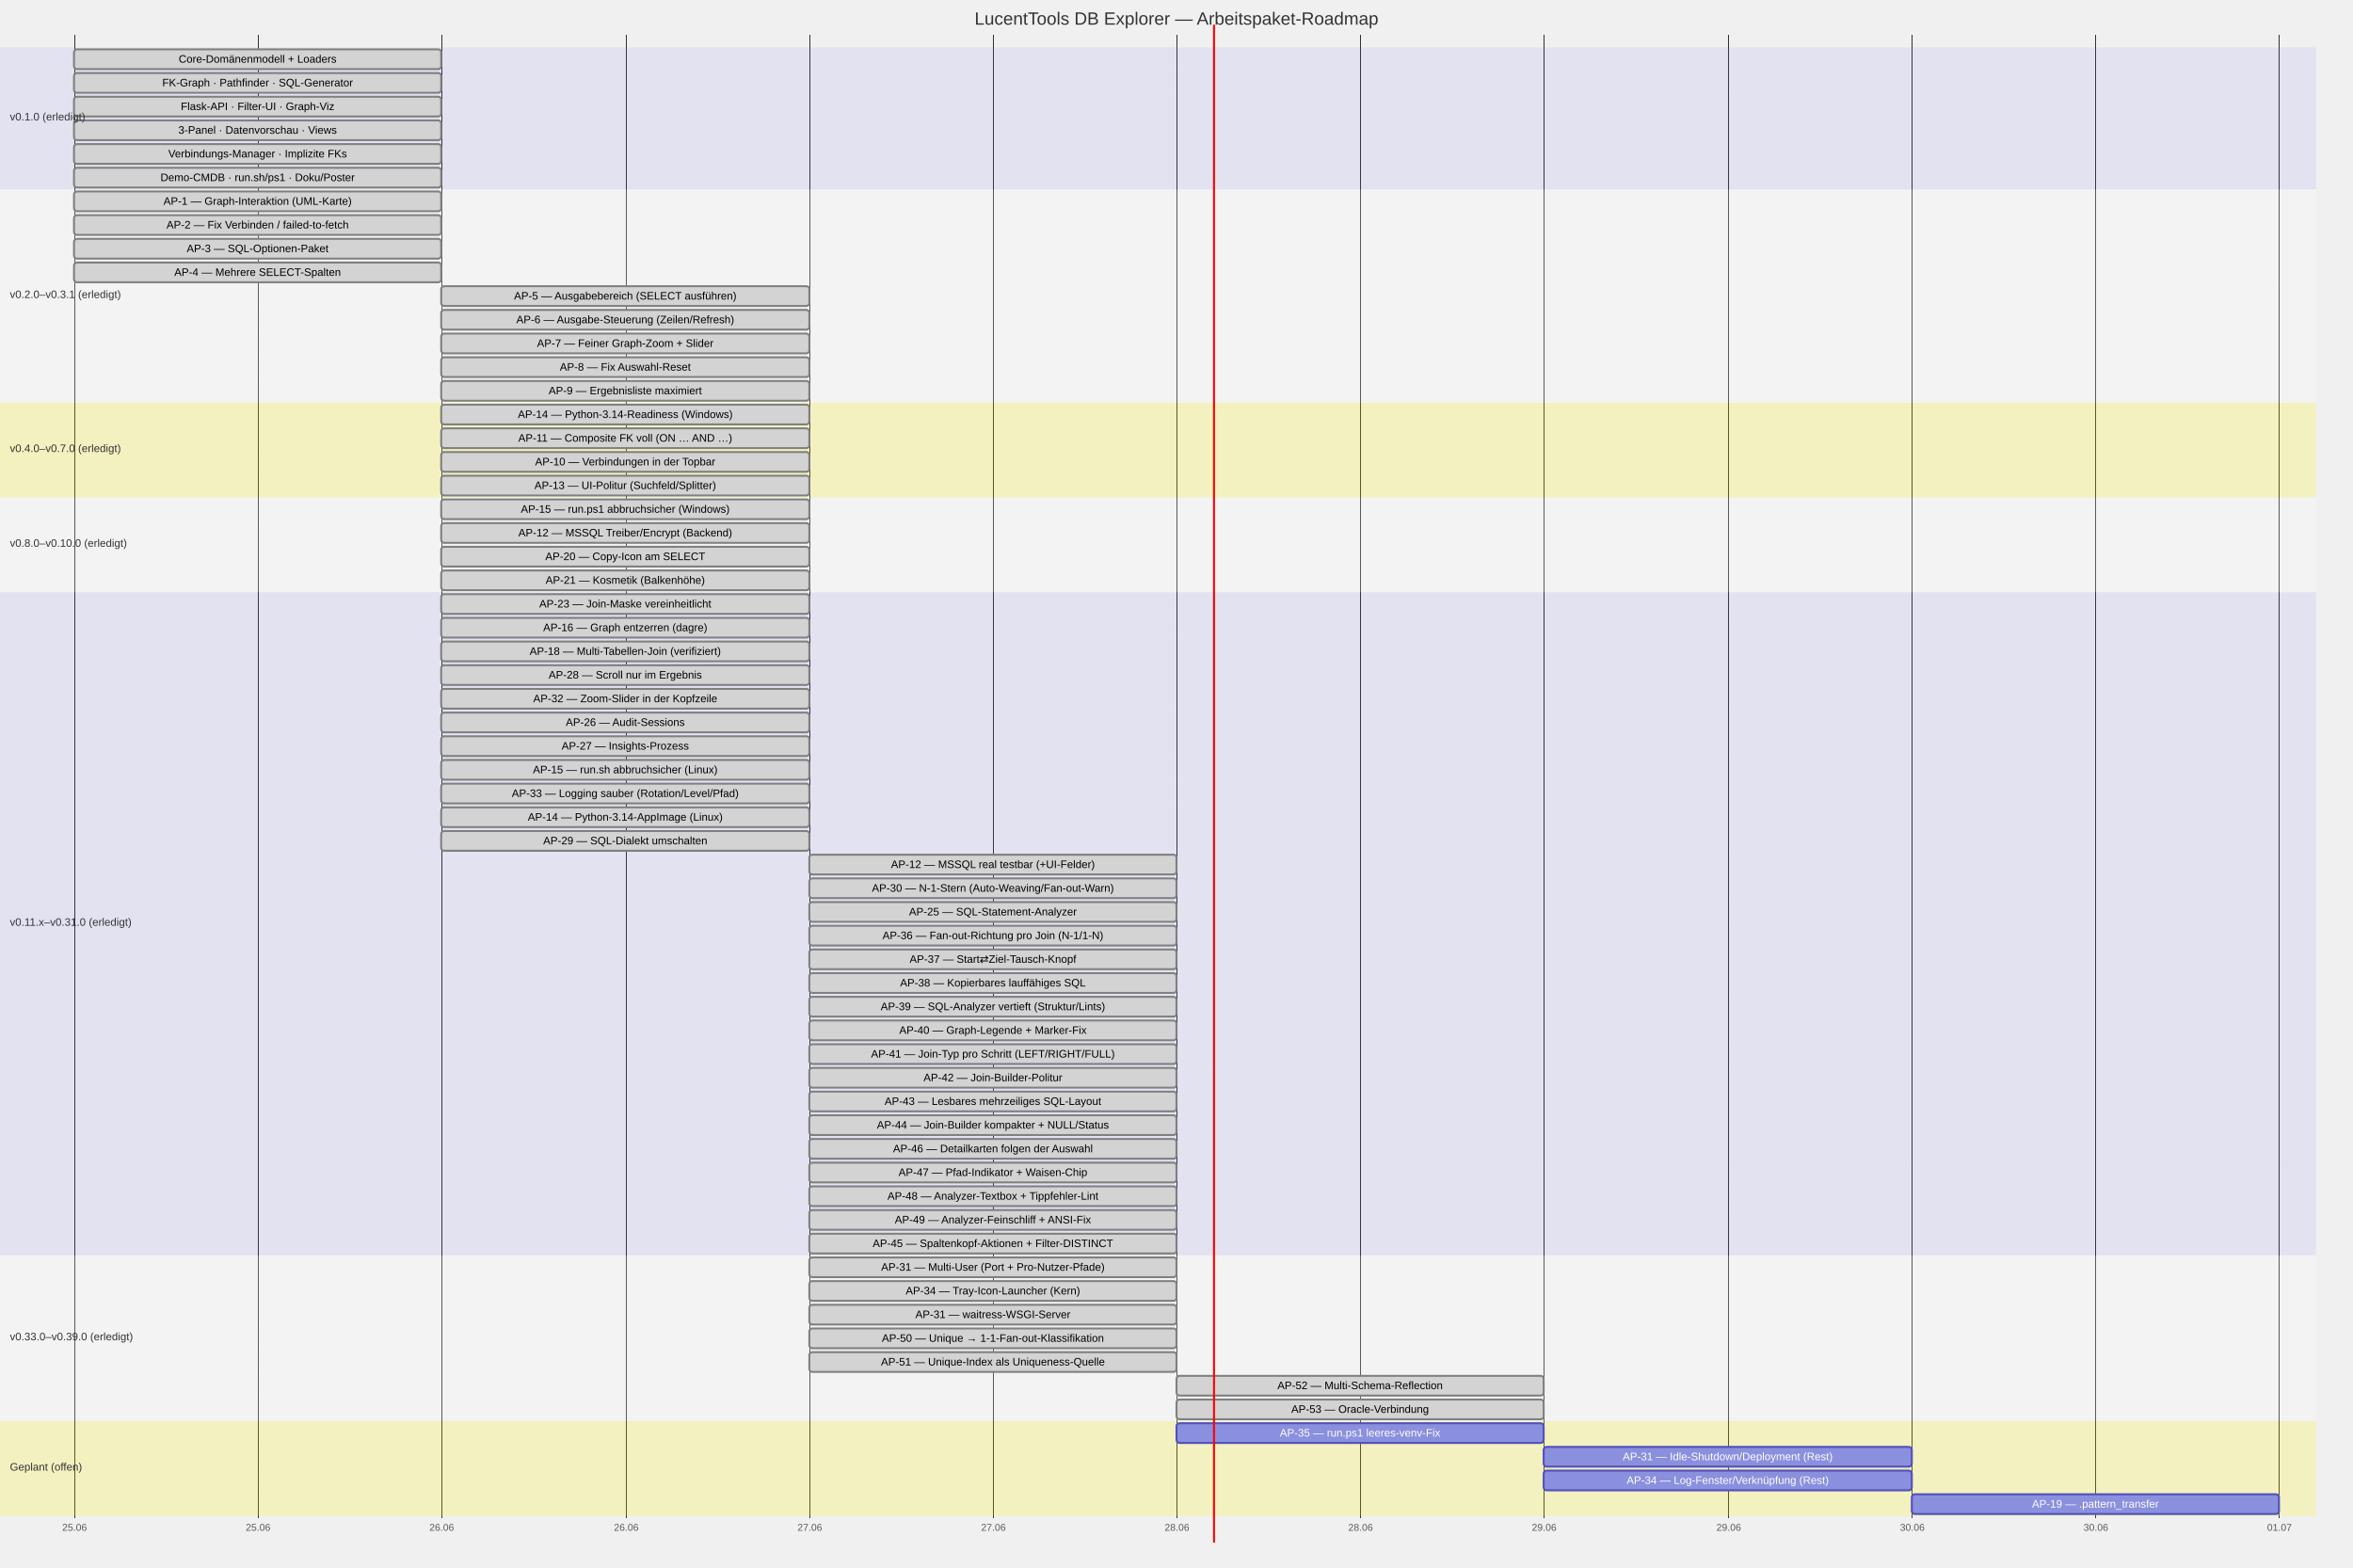
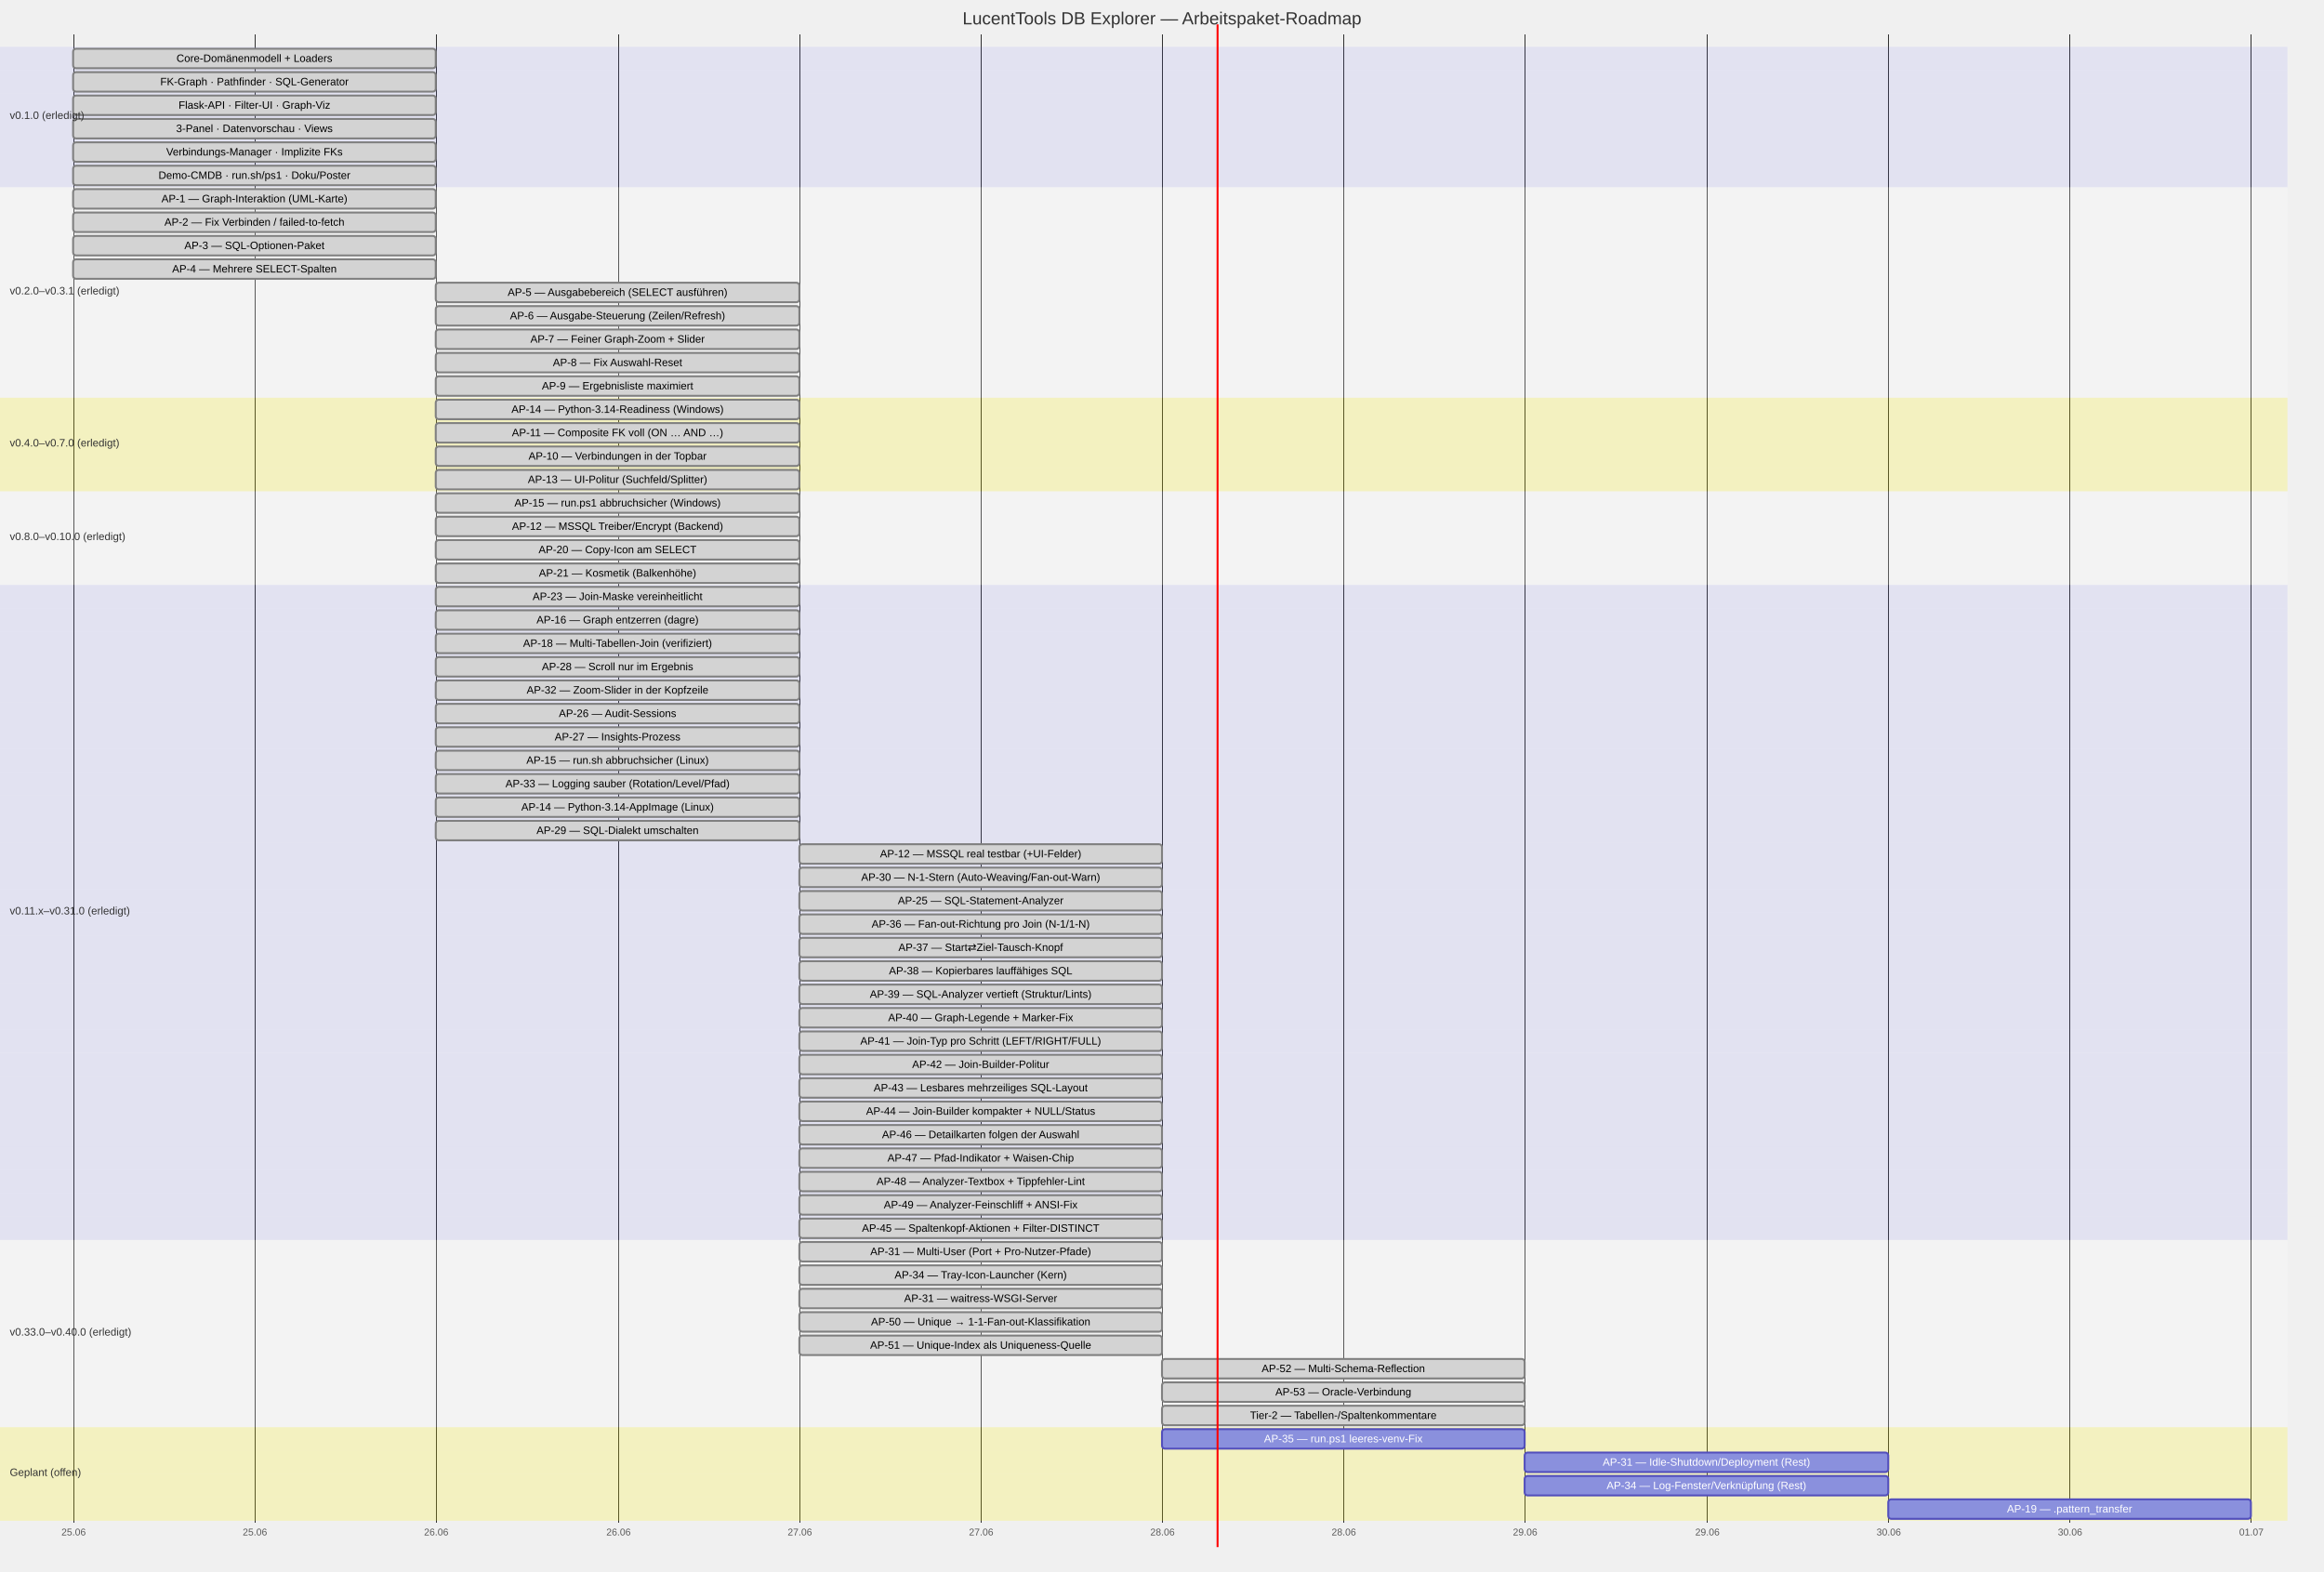
- <svg xmlns="http://www.w3.org/2000/svg" id="my-svg" width="2384" viewBox="0 0 2384 1588" style="max-width: 2384px; background-color: transparent;" role="graphics-document document" aria-roledescription="gantt">
+ <svg xmlns="http://www.w3.org/2000/svg" id="my-svg" width="2384" viewBox="0 0 2384 1612" style="max-width: 2384px; background-color: transparent;" role="graphics-document document" aria-roledescription="gantt">
  <style>#my-svg{font-family:"trebuchet ms",verdana,arial,sans-serif;font-size:16px;fill:#333;}@keyframes edge-animation-frame{from{stroke-dashoffset:0;}}@keyframes dash{to{stroke-dashoffset:0;}}#my-svg .edge-animation-slow{stroke-dasharray:9,5!important;stroke-dashoffset:900;animation:dash 50s linear infinite;stroke-linecap:round;}#my-svg .edge-animation-fast{stroke-dasharray:9,5!important;stroke-dashoffset:900;animation:dash 20s linear infinite;stroke-linecap:round;}#my-svg .error-icon{fill:#552222;}#my-svg .error-text{fill:#552222;stroke:#552222;}#my-svg .edge-thickness-normal{stroke-width:1px;}#my-svg .edge-thickness-thick{stroke-width:3.5px;}#my-svg .edge-pattern-solid{stroke-dasharray:0;}#my-svg .edge-thickness-invisible{stroke-width:0;fill:none;}#my-svg .edge-pattern-dashed{stroke-dasharray:3;}#my-svg .edge-pattern-dotted{stroke-dasharray:2;}#my-svg .marker{fill:#333333;stroke:#333333;}#my-svg .marker.cross{stroke:#333333;}#my-svg svg{font-family:"trebuchet ms",verdana,arial,sans-serif;font-size:16px;}#my-svg p{margin:0;}#my-svg .mermaid-main-font{font-family:"trebuchet ms",verdana,arial,sans-serif;}#my-svg .exclude-range{fill:#eeeeee;}#my-svg .section{stroke:none;opacity:0.2;}#my-svg .section0{fill:rgba(102, 102, 255, 0.49);}#my-svg .section2{fill:#fff400;}#my-svg .section1,#my-svg .section3{fill:white;opacity:0.2;}#my-svg .sectionTitle0{fill:#333;}#my-svg .sectionTitle1{fill:#333;}#my-svg .sectionTitle2{fill:#333;}#my-svg .sectionTitle3{fill:#333;}#my-svg .sectionTitle{text-anchor:start;font-family:"trebuchet ms",verdana,arial,sans-serif;}#my-svg .grid .tick{stroke:lightgrey;opacity:0.8;shape-rendering:crispEdges;}#my-svg .grid .tick text{font-family:"trebuchet ms",verdana,arial,sans-serif;fill:#333;}#my-svg .grid path{stroke-width:0;}#my-svg .today{fill:none;stroke:red;stroke-width:2px;}#my-svg .task{stroke-width:2;}#my-svg .taskText{text-anchor:middle;font-family:"trebuchet ms",verdana,arial,sans-serif;}#my-svg .taskTextOutsideRight{fill:black;text-anchor:start;font-family:"trebuchet ms",verdana,arial,sans-serif;}#my-svg .taskTextOutsideLeft{fill:black;text-anchor:end;}#my-svg .task.clickable{cursor:pointer;}#my-svg .taskText.clickable{cursor:pointer;fill:#003163!important;font-weight:bold;}#my-svg .taskTextOutsideLeft.clickable{cursor:pointer;fill:#003163!important;font-weight:bold;}#my-svg .taskTextOutsideRight.clickable{cursor:pointer;fill:#003163!important;font-weight:bold;}#my-svg .taskText0,#my-svg .taskText1,#my-svg .taskText2,#my-svg .taskText3{fill:white;}#my-svg .task0,#my-svg .task1,#my-svg .task2,#my-svg .task3{fill:#8a90dd;stroke:#534fbc;}#my-svg .taskTextOutside0,#my-svg .taskTextOutside2{fill:black;}#my-svg .taskTextOutside1,#my-svg .taskTextOutside3{fill:black;}#my-svg .active0,#my-svg .active1,#my-svg .active2,#my-svg .active3{fill:#bfc7ff;stroke:#534fbc;}#my-svg .activeText0,#my-svg .activeText1,#my-svg .activeText2,#my-svg .activeText3{fill:black!important;}#my-svg .done0,#my-svg .done1,#my-svg .done2,#my-svg .done3{stroke:grey;fill:lightgrey;stroke-width:2;}#my-svg .doneText0,#my-svg .doneText1,#my-svg .doneText2,#my-svg .doneText3{fill:black!important;}#my-svg .doneText0.taskTextOutsideLeft,#my-svg .doneText0.taskTextOutsideRight,#my-svg .doneText1.taskTextOutsideLeft,#my-svg .doneText1.taskTextOutsideRight,#my-svg .doneText2.taskTextOutsideLeft,#my-svg .doneText2.taskTextOutsideRight,#my-svg .doneText3.taskTextOutsideLeft,#my-svg .doneText3.taskTextOutsideRight{fill:black!important;}#my-svg .crit0,#my-svg .crit1,#my-svg .crit2,#my-svg .crit3{stroke:#ff8888;fill:red;stroke-width:2;}#my-svg .activeCrit0,#my-svg .activeCrit1,#my-svg .activeCrit2,#my-svg .activeCrit3{stroke:#ff8888;fill:#bfc7ff;stroke-width:2;}#my-svg .doneCrit0,#my-svg .doneCrit1,#my-svg .doneCrit2,#my-svg .doneCrit3{stroke:#ff8888;fill:lightgrey;stroke-width:2;cursor:pointer;shape-rendering:crispEdges;}#my-svg .milestone{transform:rotate(45deg) scale(0.8,0.8);}#my-svg .milestoneText{font-style:italic;}#my-svg .doneCritText0,#my-svg .doneCritText1,#my-svg .doneCritText2,#my-svg .doneCritText3{fill:black!important;}#my-svg .doneCritText0.taskTextOutsideLeft,#my-svg .doneCritText0.taskTextOutsideRight,#my-svg .doneCritText1.taskTextOutsideLeft,#my-svg .doneCritText1.taskTextOutsideRight,#my-svg .doneCritText2.taskTextOutsideLeft,#my-svg .doneCritText2.taskTextOutsideRight,#my-svg .doneCritText3.taskTextOutsideLeft,#my-svg .doneCritText3.taskTextOutsideRight{fill:black!important;}#my-svg .vert{stroke:navy;}#my-svg .vertText{font-size:15px;text-anchor:middle;fill:navy!important;}#my-svg .activeCritText0,#my-svg .activeCritText1,#my-svg .activeCritText2,#my-svg .activeCritText3{fill:black!important;}#my-svg .titleText{text-anchor:middle;font-size:18px;fill:#333;font-family:"trebuchet ms",verdana,arial,sans-serif;}#my-svg .node .neo-node{stroke:#9370DB;}#my-svg [data-look="neo"].node rect,#my-svg [data-look="neo"].cluster rect,#my-svg [data-look="neo"].node polygon{stroke:#9370DB;filter:drop-shadow(1px 2px 2px rgba(185, 185, 185, 1));}#my-svg [data-look="neo"].node path{stroke:#9370DB;stroke-width:1px;}#my-svg [data-look="neo"].node .outer-path{filter:drop-shadow(1px 2px 2px rgba(185, 185, 185, 1));}#my-svg [data-look="neo"].node .neo-line path{stroke:#9370DB;filter:none;}#my-svg [data-look="neo"].node circle{stroke:#9370DB;filter:drop-shadow(1px 2px 2px rgba(185, 185, 185, 1));}#my-svg [data-look="neo"].node circle .state-start{fill:#000000;}#my-svg [data-look="neo"].icon-shape .icon{fill:#9370DB;filter:drop-shadow(1px 2px 2px rgba(185, 185, 185, 1));}#my-svg [data-look="neo"].icon-shape .icon-neo path{stroke:#9370DB;filter:drop-shadow(1px 2px 2px rgba(185, 185, 185, 1));}#my-svg :root{--mermaid-font-family:"trebuchet ms",verdana,arial,sans-serif;}</style>
  <g />
-   <g class="grid" transform="translate(75, 1538)" fill="none" font-size="10" font-family="sans-serif" text-anchor="middle">
-     <path class="domain" stroke="currentColor" d="M0.5,-1503V0.5H2234.5V-1503" />
+   <g class="grid" transform="translate(75, 1562)" fill="none" font-size="10" font-family="sans-serif" text-anchor="middle">
+     <path class="domain" stroke="currentColor" d="M0.5,-1527V0.5H2234.5V-1527" />
    <g class="tick" opacity="1" transform="translate(0.5,0)">
-       <line stroke="currentColor" y2="-1503" />
+       <line stroke="currentColor" y2="-1527" />
      <text fill="#000" y="3" dy="1em" stroke="none" font-size="10" style="text-anchor: middle;"> 25.06</text>
    </g>
    <g class="tick" opacity="1" transform="translate(186.5,0)">
-       <line stroke="currentColor" y2="-1503" />
+       <line stroke="currentColor" y2="-1527" />
      <text fill="#000" y="3" dy="1em" stroke="none" font-size="10" style="text-anchor: middle;"> 25.06</text>
    </g>
    <g class="tick" opacity="1" transform="translate(372.5,0)">
-       <line stroke="currentColor" y2="-1503" />
+       <line stroke="currentColor" y2="-1527" />
      <text fill="#000" y="3" dy="1em" stroke="none" font-size="10" style="text-anchor: middle;"> 26.06</text>
    </g>
    <g class="tick" opacity="1" transform="translate(559.5,0)">
-       <line stroke="currentColor" y2="-1503" />
+       <line stroke="currentColor" y2="-1527" />
      <text fill="#000" y="3" dy="1em" stroke="none" font-size="10" style="text-anchor: middle;"> 26.06</text>
    </g>
    <g class="tick" opacity="1" transform="translate(745.5,0)">
-       <line stroke="currentColor" y2="-1503" />
+       <line stroke="currentColor" y2="-1527" />
      <text fill="#000" y="3" dy="1em" stroke="none" font-size="10" style="text-anchor: middle;"> 27.06</text>
    </g>
    <g class="tick" opacity="1" transform="translate(931.5,0)">
-       <line stroke="currentColor" y2="-1503" />
+       <line stroke="currentColor" y2="-1527" />
      <text fill="#000" y="3" dy="1em" stroke="none" font-size="10" style="text-anchor: middle;"> 27.06</text>
    </g>
    <g class="tick" opacity="1" transform="translate(1117.5,0)">
-       <line stroke="currentColor" y2="-1503" />
+       <line stroke="currentColor" y2="-1527" />
      <text fill="#000" y="3" dy="1em" stroke="none" font-size="10" style="text-anchor: middle;"> 28.06</text>
    </g>
    <g class="tick" opacity="1" transform="translate(1303.5,0)">
-       <line stroke="currentColor" y2="-1503" />
+       <line stroke="currentColor" y2="-1527" />
      <text fill="#000" y="3" dy="1em" stroke="none" font-size="10" style="text-anchor: middle;"> 28.06</text>
    </g>
    <g class="tick" opacity="1" transform="translate(1489.5,0)">
-       <line stroke="currentColor" y2="-1503" />
+       <line stroke="currentColor" y2="-1527" />
      <text fill="#000" y="3" dy="1em" stroke="none" font-size="10" style="text-anchor: middle;"> 29.06</text>
    </g>
    <g class="tick" opacity="1" transform="translate(1676.5,0)">
-       <line stroke="currentColor" y2="-1503" />
+       <line stroke="currentColor" y2="-1527" />
      <text fill="#000" y="3" dy="1em" stroke="none" font-size="10" style="text-anchor: middle;"> 29.06</text>
    </g>
    <g class="tick" opacity="1" transform="translate(1862.5,0)">
-       <line stroke="currentColor" y2="-1503" />
+       <line stroke="currentColor" y2="-1527" />
      <text fill="#000" y="3" dy="1em" stroke="none" font-size="10" style="text-anchor: middle;"> 30.06</text>
    </g>
    <g class="tick" opacity="1" transform="translate(2048.5,0)">
-       <line stroke="currentColor" y2="-1503" />
+       <line stroke="currentColor" y2="-1527" />
      <text fill="#000" y="3" dy="1em" stroke="none" font-size="10" style="text-anchor: middle;"> 30.06</text>
    </g>
    <g class="tick" opacity="1" transform="translate(2234.5,0)">
-       <line stroke="currentColor" y2="-1503" />
+       <line stroke="currentColor" y2="-1527" />
      <text fill="#000" y="3" dy="1em" stroke="none" font-size="10" style="text-anchor: middle;"> 01.07</text>
    </g>
  </g>
  <g>
    <rect x="0" y="48" width="2346.5" height="24" class="section section0" />
    <rect x="0" y="72" width="2346.5" height="24" class="section section0" />
    <rect x="0" y="96" width="2346.5" height="24" class="section section0" />
    <rect x="0" y="120" width="2346.5" height="24" class="section section0" />
    <rect x="0" y="144" width="2346.5" height="24" class="section section0" />
    <rect x="0" y="168" width="2346.5" height="24" class="section section0" />
    <rect x="0" y="192" width="2346.5" height="24" class="section section1" />
    <rect x="0" y="216" width="2346.5" height="24" class="section section1" />
    <rect x="0" y="240" width="2346.5" height="24" class="section section1" />
    <rect x="0" y="264" width="2346.5" height="24" class="section section1" />
    <rect x="0" y="288" width="2346.5" height="24" class="section section1" />
    <rect x="0" y="312" width="2346.5" height="24" class="section section1" />
    <rect x="0" y="336" width="2346.5" height="24" class="section section1" />
    <rect x="0" y="360" width="2346.5" height="24" class="section section1" />
    <rect x="0" y="384" width="2346.5" height="24" class="section section1" />
    <rect x="0" y="408" width="2346.5" height="24" class="section section2" />
    <rect x="0" y="432" width="2346.5" height="24" class="section section2" />
    <rect x="0" y="456" width="2346.5" height="24" class="section section2" />
    <rect x="0" y="480" width="2346.5" height="24" class="section section2" />
    <rect x="0" y="504" width="2346.5" height="24" class="section section3" />
    <rect x="0" y="528" width="2346.5" height="24" class="section section3" />
    <rect x="0" y="552" width="2346.5" height="24" class="section section3" />
    <rect x="0" y="576" width="2346.5" height="24" class="section section3" />
    <rect x="0" y="600" width="2346.5" height="24" class="section section0" />
    <rect x="0" y="624" width="2346.5" height="24" class="section section0" />
    <rect x="0" y="648" width="2346.5" height="24" class="section section0" />
    <rect x="0" y="672" width="2346.5" height="24" class="section section0" />
    <rect x="0" y="696" width="2346.5" height="24" class="section section0" />
    <rect x="0" y="720" width="2346.5" height="24" class="section section0" />
    <rect x="0" y="744" width="2346.5" height="24" class="section section0" />
    <rect x="0" y="768" width="2346.5" height="24" class="section section0" />
    <rect x="0" y="792" width="2346.5" height="24" class="section section0" />
    <rect x="0" y="816" width="2346.5" height="24" class="section section0" />
    <rect x="0" y="840" width="2346.5" height="24" class="section section0" />
    <rect x="0" y="864" width="2346.5" height="24" class="section section0" />
    <rect x="0" y="888" width="2346.5" height="24" class="section section0" />
    <rect x="0" y="912" width="2346.5" height="24" class="section section0" />
    <rect x="0" y="936" width="2346.5" height="24" class="section section0" />
    <rect x="0" y="960" width="2346.5" height="24" class="section section0" />
    <rect x="0" y="984" width="2346.5" height="24" class="section section0" />
    <rect x="0" y="1008" width="2346.5" height="24" class="section section0" />
    <rect x="0" y="1032" width="2346.5" height="24" class="section section0" />
    <rect x="0" y="1056" width="2346.5" height="24" class="section section0" />
    <rect x="0" y="1080" width="2346.5" height="24" class="section section0" />
    <rect x="0" y="1104" width="2346.5" height="24" class="section section0" />
    <rect x="0" y="1128" width="2346.5" height="24" class="section section0" />
    <rect x="0" y="1152" width="2346.5" height="24" class="section section0" />
    <rect x="0" y="1176" width="2346.5" height="24" class="section section0" />
    <rect x="0" y="1200" width="2346.5" height="24" class="section section0" />
    <rect x="0" y="1224" width="2346.5" height="24" class="section section0" />
    <rect x="0" y="1248" width="2346.5" height="24" class="section section0" />
    <rect x="0" y="1272" width="2346.5" height="24" class="section section1" />
    <rect x="0" y="1296" width="2346.5" height="24" class="section section1" />
    <rect x="0" y="1320" width="2346.5" height="24" class="section section1" />
    <rect x="0" y="1344" width="2346.5" height="24" class="section section1" />
    <rect x="0" y="1368" width="2346.5" height="24" class="section section1" />
    <rect x="0" y="1392" width="2346.5" height="24" class="section section1" />
    <rect x="0" y="1416" width="2346.5" height="24" class="section section1" />
-     <rect x="0" y="1440" width="2346.5" height="24" class="section section2" />
+     <rect x="0" y="1440" width="2346.5" height="24" class="section section1" />
    <rect x="0" y="1464" width="2346.5" height="24" class="section section2" />
    <rect x="0" y="1488" width="2346.5" height="24" class="section section2" />
    <rect x="0" y="1512" width="2346.5" height="24" class="section section2" />
+     <rect x="0" y="1536" width="2346.5" height="24" class="section section2" />
  </g>
  <g>
    <rect id="my-svg-d1" rx="3" ry="3" x="75" y="50" width="372" height="20" transform-origin="261px 60px" class="task done0" />
    <rect id="my-svg-d2" rx="3" ry="3" x="75" y="74" width="372" height="20" transform-origin="261px 84px" class="task done0" />
    <rect id="my-svg-d3" rx="3" ry="3" x="75" y="98" width="372" height="20" transform-origin="261px 108px" class="task done0" />
    <rect id="my-svg-d4" rx="3" ry="3" x="75" y="122" width="372" height="20" transform-origin="261px 132px" class="task done0" />
    <rect id="my-svg-d5" rx="3" ry="3" x="75" y="146" width="372" height="20" transform-origin="261px 156px" class="task done0" />
    <rect id="my-svg-d6" rx="3" ry="3" x="75" y="170" width="372" height="20" transform-origin="261px 180px" class="task done0" />
    <rect id="my-svg-a1" rx="3" ry="3" x="75" y="194" width="372" height="20" transform-origin="261px 204px" class="task done1" />
    <rect id="my-svg-a2" rx="3" ry="3" x="75" y="218" width="372" height="20" transform-origin="261px 228px" class="task done1" />
    <rect id="my-svg-a3" rx="3" ry="3" x="75" y="242" width="372" height="20" transform-origin="261px 252px" class="task done1" />
    <rect id="my-svg-a4" rx="3" ry="3" x="75" y="266" width="372" height="20" transform-origin="261px 276px" class="task done1" />
    <rect id="my-svg-a5" rx="3" ry="3" x="447" y="290" width="373" height="20" transform-origin="633.5px 300px" class="task done1" />
    <rect id="my-svg-a6" rx="3" ry="3" x="447" y="314" width="373" height="20" transform-origin="633.5px 324px" class="task done1" />
    <rect id="my-svg-a7" rx="3" ry="3" x="447" y="338" width="373" height="20" transform-origin="633.5px 348px" class="task done1" />
    <rect id="my-svg-a8" rx="3" ry="3" x="447" y="362" width="373" height="20" transform-origin="633.5px 372px" class="task done1" />
    <rect id="my-svg-a9" rx="3" ry="3" x="447" y="386" width="373" height="20" transform-origin="633.5px 396px" class="task done1" />
    <rect id="my-svg-b1" rx="3" ry="3" x="447" y="410" width="373" height="20" transform-origin="633.5px 420px" class="task done2" />
    <rect id="my-svg-b2" rx="3" ry="3" x="447" y="434" width="373" height="20" transform-origin="633.5px 444px" class="task done2" />
    <rect id="my-svg-b3" rx="3" ry="3" x="447" y="458" width="373" height="20" transform-origin="633.5px 468px" class="task done2" />
    <rect id="my-svg-b4" rx="3" ry="3" x="447" y="482" width="373" height="20" transform-origin="633.5px 492px" class="task done2" />
    <rect id="my-svg-c1" rx="3" ry="3" x="447" y="506" width="373" height="20" transform-origin="633.5px 516px" class="task done3" />
    <rect id="my-svg-c2" rx="3" ry="3" x="447" y="530" width="373" height="20" transform-origin="633.5px 540px" class="task done3" />
    <rect id="my-svg-c3" rx="3" ry="3" x="447" y="554" width="373" height="20" transform-origin="633.5px 564px" class="task done3" />
    <rect id="my-svg-c4" rx="3" ry="3" x="447" y="578" width="373" height="20" transform-origin="633.5px 588px" class="task done3" />
    <rect id="my-svg-e1" rx="3" ry="3" x="447" y="602" width="373" height="20" transform-origin="633.5px 612px" class="task done0" />
    <rect id="my-svg-e2" rx="3" ry="3" x="447" y="626" width="373" height="20" transform-origin="633.5px 636px" class="task done0" />
    <rect id="my-svg-e3" rx="3" ry="3" x="447" y="650" width="373" height="20" transform-origin="633.5px 660px" class="task done0" />
    <rect id="my-svg-e4" rx="3" ry="3" x="447" y="674" width="373" height="20" transform-origin="633.5px 684px" class="task done0" />
    <rect id="my-svg-e5" rx="3" ry="3" x="447" y="698" width="373" height="20" transform-origin="633.5px 708px" class="task done0" />
    <rect id="my-svg-e6" rx="3" ry="3" x="447" y="722" width="373" height="20" transform-origin="633.5px 732px" class="task done0" />
    <rect id="my-svg-e7" rx="3" ry="3" x="447" y="746" width="373" height="20" transform-origin="633.5px 756px" class="task done0" />
    <rect id="my-svg-e8" rx="3" ry="3" x="447" y="770" width="373" height="20" transform-origin="633.5px 780px" class="task done0" />
    <rect id="my-svg-e9" rx="3" ry="3" x="447" y="794" width="373" height="20" transform-origin="633.5px 804px" class="task done0" />
    <rect id="my-svg-e10" rx="3" ry="3" x="447" y="818" width="373" height="20" transform-origin="633.5px 828px" class="task done0" />
    <rect id="my-svg-e11" rx="3" ry="3" x="447" y="842" width="373" height="20" transform-origin="633.5px 852px" class="task done0" />
    <rect id="my-svg-e12" rx="3" ry="3" x="820" y="866" width="372" height="20" transform-origin="1006px 876px" class="task done0" />
    <rect id="my-svg-e13" rx="3" ry="3" x="820" y="890" width="372" height="20" transform-origin="1006px 900px" class="task done0" />
    <rect id="my-svg-e14" rx="3" ry="3" x="820" y="914" width="372" height="20" transform-origin="1006px 924px" class="task done0" />
    <rect id="my-svg-e15" rx="3" ry="3" x="820" y="938" width="372" height="20" transform-origin="1006px 948px" class="task done0" />
    <rect id="my-svg-e16" rx="3" ry="3" x="820" y="962" width="372" height="20" transform-origin="1006px 972px" class="task done0" />
    <rect id="my-svg-e17" rx="3" ry="3" x="820" y="986" width="372" height="20" transform-origin="1006px 996px" class="task done0" />
    <rect id="my-svg-e18" rx="3" ry="3" x="820" y="1010" width="372" height="20" transform-origin="1006px 1020px" class="task done0" />
    <rect id="my-svg-e19" rx="3" ry="3" x="820" y="1034" width="372" height="20" transform-origin="1006px 1044px" class="task done0" />
    <rect id="my-svg-e20" rx="3" ry="3" x="820" y="1058" width="372" height="20" transform-origin="1006px 1068px" class="task done0" />
    <rect id="my-svg-e21" rx="3" ry="3" x="820" y="1082" width="372" height="20" transform-origin="1006px 1092px" class="task done0" />
    <rect id="my-svg-e22" rx="3" ry="3" x="820" y="1106" width="372" height="20" transform-origin="1006px 1116px" class="task done0" />
    <rect id="my-svg-e23" rx="3" ry="3" x="820" y="1130" width="372" height="20" transform-origin="1006px 1140px" class="task done0" />
    <rect id="my-svg-e24" rx="3" ry="3" x="820" y="1154" width="372" height="20" transform-origin="1006px 1164px" class="task done0" />
    <rect id="my-svg-e25" rx="3" ry="3" x="820" y="1178" width="372" height="20" transform-origin="1006px 1188px" class="task done0" />
    <rect id="my-svg-e26" rx="3" ry="3" x="820" y="1202" width="372" height="20" transform-origin="1006px 1212px" class="task done0" />
    <rect id="my-svg-e27" rx="3" ry="3" x="820" y="1226" width="372" height="20" transform-origin="1006px 1236px" class="task done0" />
    <rect id="my-svg-e28" rx="3" ry="3" x="820" y="1250" width="372" height="20" transform-origin="1006px 1260px" class="task done0" />
    <rect id="my-svg-f1" rx="3" ry="3" x="820" y="1274" width="372" height="20" transform-origin="1006px 1284px" class="task done1" />
    <rect id="my-svg-f2" rx="3" ry="3" x="820" y="1298" width="372" height="20" transform-origin="1006px 1308px" class="task done1" />
    <rect id="my-svg-f3" rx="3" ry="3" x="820" y="1322" width="372" height="20" transform-origin="1006px 1332px" class="task done1" />
    <rect id="my-svg-f4" rx="3" ry="3" x="820" y="1346" width="372" height="20" transform-origin="1006px 1356px" class="task done1" />
    <rect id="my-svg-f5" rx="3" ry="3" x="820" y="1370" width="372" height="20" transform-origin="1006px 1380px" class="task done1" />
    <rect id="my-svg-f6" rx="3" ry="3" x="1192" y="1394" width="372" height="20" transform-origin="1378px 1404px" class="task done1" />
    <rect id="my-svg-f7" rx="3" ry="3" x="1192" y="1418" width="372" height="20" transform-origin="1378px 1428px" class="task done1" />
-     <rect id="my-svg-p3" rx="3" ry="3" x="1192" y="1442" width="372" height="20" transform-origin="1378px 1452px" class="task task2" />
-     <rect id="my-svg-p5" rx="3" ry="3" x="1564" y="1466" width="373" height="20" transform-origin="1750.5px 1476px" class="task task2" />
-     <rect id="my-svg-p6" rx="3" ry="3" x="1564" y="1490" width="373" height="20" transform-origin="1750.5px 1500px" class="task task2" />
-     <rect id="my-svg-p11" rx="3" ry="3" x="1937" y="1514" width="372" height="20" transform-origin="2123px 1524px" class="task task2" />
+     <rect id="my-svg-f8" rx="3" ry="3" x="1192" y="1442" width="372" height="20" transform-origin="1378px 1452px" class="task done1" />
+     <rect id="my-svg-p3" rx="3" ry="3" x="1192" y="1466" width="372" height="20" transform-origin="1378px 1476px" class="task task2" />
+     <rect id="my-svg-p5" rx="3" ry="3" x="1564" y="1490" width="373" height="20" transform-origin="1750.5px 1500px" class="task task2" />
+     <rect id="my-svg-p6" rx="3" ry="3" x="1564" y="1514" width="373" height="20" transform-origin="1750.5px 1524px" class="task task2" />
+     <rect id="my-svg-p11" rx="3" ry="3" x="1937" y="1538" width="372" height="20" transform-origin="2123px 1548px" class="task task2" />
    <text id="my-svg-d1-text" font-size="11" x="261" y="63.5" class="taskText taskText0  doneText0 width-157.0771484375">Core-Domänenmodell + Loaders          </text>
    <text id="my-svg-d2-text" font-size="11" x="261" y="87.5" class="taskText taskText0  doneText0 width-191.59716796875">FK-Graph · Pathfinder · SQL-Generator </text>
    <text id="my-svg-d3-text" font-size="11" x="261" y="111.5" class="taskText taskText0  doneText0 width-155.171875">Flask-API · Filter-UI · Graph-Viz     </text>
    <text id="my-svg-d4-text" font-size="11" x="261" y="135.5" class="taskText taskText0  doneText0 width-158.5380859375">3-Panel · Datenvorschau · Views       </text>
    <text id="my-svg-d5-text" font-size="11" x="261" y="159.5" class="taskText taskText0  doneText0 width-179.1416015625">Verbindungs-Manager · Implizite FKs   </text>
    <text id="my-svg-d6-text" font-size="11" x="261" y="183.5" class="taskText taskText0  doneText0 width-194.73388671875">Demo-CMDB · run.sh/ps1 · Doku/Poster  </text>
    <text id="my-svg-a1-text" font-size="11" x="261" y="207.5" class="taskText taskText1  doneText1 width-187.953125">AP-1 — Graph-Interaktion (UML-Karte)        </text>
    <text id="my-svg-a2-text" font-size="11" x="261" y="231.5" class="taskText taskText1  doneText1 width-189.296875">AP-2 — Fix Verbinden / failed-to-fetch      </text>
    <text id="my-svg-a3-text" font-size="11" x="261" y="255.5" class="taskText taskText1  doneText1 width-136.41455078125">AP-3 — SQL-Optionen-Paket                   </text>
    <text id="my-svg-a4-text" font-size="11" x="261" y="279.5" class="taskText taskText1  doneText1 width-156.21875">AP-4 — Mehrere SELECT-Spalten               </text>
    <text id="my-svg-a5-text" font-size="11" x="633.5" y="303.5" class="taskText taskText1  doneText1 width-212.640625">AP-5 — Ausgabebereich (SELECT ausführen)    </text>
    <text id="my-svg-a6-text" font-size="11" x="633.5" y="327.5" class="taskText taskText1  doneText1 width-214.796875">AP-6 — Ausgabe-Steuerung (Zeilen/Refresh)   </text>
    <text id="my-svg-a7-text" font-size="11" x="633.5" y="351.5" class="taskText taskText1  doneText1 width-173.501953125">AP-7 — Feiner Graph-Zoom + Slider           </text>
    <text id="my-svg-a8-text" font-size="11" x="633.5" y="375.5" class="taskText taskText1  doneText1 width-125.8818359375">AP-8 — Fix Auswahl-Reset                    </text>
    <text id="my-svg-a9-text" font-size="11" x="633.5" y="399.5" class="taskText taskText1  doneText1 width-154.16064453125">AP-9 — Ergebnisliste maximiert              </text>
    <text id="my-svg-b1-text" font-size="11" x="633.5" y="423.5" class="taskText taskText2  doneText2 width-208.53125">AP-14 — Python-3.14-Readiness (Windows)     </text>
    <text id="my-svg-b2-text" font-size="11" x="633.5" y="447.5" class="taskText taskText2  doneText2 width-202.59375">AP-11 — Composite FK voll (ON … AND …)      </text>
    <text id="my-svg-b3-text" font-size="11" x="633.5" y="471.5" class="taskText taskText2  doneText2 width-179.13623046875">AP-10 — Verbindungen in der Topbar          </text>
    <text id="my-svg-b4-text" font-size="11" x="633.5" y="495.5" class="taskText taskText2  doneText2 width-185.84375">AP-13 — UI-Politur (Suchfeld/Splitter)      </text>
    <text id="my-svg-c1-text" font-size="11" x="633.5" y="519.5" class="taskText taskText3  doneText3 width-206.4375">AP-15 — run.ps1 abbruchsicher (Windows)     </text>
    <text id="my-svg-c2-text" font-size="11" x="633.5" y="543.5" class="taskText taskText3  doneText3 width-207.84375">AP-12 — MSSQL Treiber/Encrypt (Backend)     </text>
    <text id="my-svg-c3-text" font-size="11" x="633.5" y="567.5" class="taskText taskText3  doneText3 width-149.162109375">AP-20 — Copy-Icon am SELECT                 </text>
    <text id="my-svg-c4-text" font-size="11" x="633.5" y="591.5" class="taskText taskText3  doneText3 width-155.546875">AP-21 — Kosmetik (Balkenhöhe)               </text>
    <text id="my-svg-e1-text" font-size="11" x="633.5" y="615.5" class="taskText taskText0  doneText0 width-173.287109375">AP-23 — Join-Maske vereinheitlicht          </text>
    <text id="my-svg-e2-text" font-size="11" x="633.5" y="639.5" class="taskText taskText0  doneText0 width-163.109375">AP-16 — Graph entzerren (dagre)             </text>
    <text id="my-svg-e3-text" font-size="11" x="633.5" y="663.5" class="taskText taskText0  doneText0 width-197.640625">AP-18 — Multi-Tabellen-Join (verifiziert)   </text>
    <text id="my-svg-e4-text" font-size="11" x="633.5" y="687.5" class="taskText taskText0  doneText0 width-150.77685546875">AP-28 — Scroll nur im Ergebnis              </text>
    <text id="my-svg-e5-text" font-size="11" x="633.5" y="711.5" class="taskText taskText0  doneText0 width-183.1875">AP-32 — Zoom-Slider in der Kopfzeile        </text>
    <text id="my-svg-e6-text" font-size="11" x="633.5" y="735.5" class="taskText taskText0  doneText0 width-112.70654296875">AP-26 — Audit-Sessions                      </text>
    <text id="my-svg-e7-text" font-size="11" x="633.5" y="759.5" class="taskText taskText0  doneText0 width-120.41943359375">AP-27 — Insights-Prozess                    </text>
    <text id="my-svg-e8-text" font-size="11" x="633.5" y="783.5" class="taskText taskText0  doneText0 width-183.75">AP-15 — run.sh abbruchsicher (Linux)        </text>
    <text id="my-svg-e9-text" font-size="11" x="633.5" y="807.5" class="taskText taskText0  doneText0 width-228.703125">AP-33 — Logging sauber (Rotation/Level/Pfad) </text>
    <text id="my-svg-e10-text" font-size="11" x="633.5" y="831.5" class="taskText taskText0  doneText0 width-192.046875">AP-14 — Python-3.14-AppImage (Linux)         </text>
    <text id="my-svg-e11-text" font-size="11" x="633.5" y="855.5" class="taskText taskText0  doneText0 width-159.8125">AP-29 — SQL-Dialekt umschalten               </text>
    <text id="my-svg-e12-text" font-size="11" x="1006" y="879.5" class="taskText taskText0  doneText0 width-197.984375">AP-12 — MSSQL real testbar (+UI-Felder)      </text>
    <text id="my-svg-e13-text" font-size="11" x="1006" y="903.5" class="taskText taskText0  doneText0 width-241.125">AP-30 — N-1-Stern (Auto-Weaving/Fan-out-Warn) </text>
    <text id="my-svg-e14-text" font-size="11" x="1006" y="927.5" class="taskText taskText0  doneText0 width-163.7373046875">AP-25 — SQL-Statement-Analyzer               </text>
    <text id="my-svg-e15-text" font-size="11" x="1006" y="951.5" class="taskText taskText0  doneText0 width-221.765625">AP-36 — Fan-out-Richtung pro Join (N-1/1-N)  </text>
    <text id="my-svg-e16-text" font-size="11" x="1006" y="975.5" class="taskText taskText0  doneText0 width-164.2294921875">AP-37 — Start⇄Ziel-Tausch-Knopf              </text>
    <text id="my-svg-e17-text" font-size="11" x="1006" y="999.5" class="taskText taskText0  doneText0 width-180.388671875">AP-38 — Kopierbares lauffähiges SQL          </text>
    <text id="my-svg-e18-text" font-size="11" x="1006" y="1023.5" class="taskText taskText0  doneText0 width-229.40625">AP-39 — SQL-Analyzer vertieft (Struktur/Lints) </text>
    <text id="my-svg-e19-text" font-size="11" x="1006" y="1047.5" class="taskText taskText0  doneText0 width-182.83251953125">AP-40 — Graph-Legende + Marker-Fix           </text>
    <text id="my-svg-e20-text" font-size="11" x="1006" y="1071.5" class="taskText taskText0  doneText0 width-240.8125">AP-41 — Join-Typ pro Schritt (LEFT/RIGHT/FULL) </text>
    <text id="my-svg-e21-text" font-size="11" x="1006" y="1095.5" class="taskText taskText0  doneText0 width-139.5673828125">AP-42 — Join-Builder-Politur                 </text>
    <text id="my-svg-e22-text" font-size="11" x="1006" y="1119.5" class="taskText taskText0  doneText0 width-210.3369140625">AP-43 — Lesbares mehrzeiliges SQL-Layout      </text>
    <text id="my-svg-e23-text" font-size="11" x="1006" y="1143.5" class="taskText taskText0  doneText0 width-232.50341796875">AP-44 — Join-Builder kompakter + NULL/Status </text>
    <text id="my-svg-e24-text" font-size="11" x="1006" y="1167.5" class="taskText taskText0  doneText0 width-200.8125">AP-46 — Detailkarten folgen der Auswahl       </text>
    <text id="my-svg-e25-text" font-size="11" x="1006" y="1191.5" class="taskText taskText0  doneText0 width-185.6875">AP-47 — Pfad-Indikator + Waisen-Chip         </text>
    <text id="my-svg-e26-text" font-size="11" x="1006" y="1215.5" class="taskText taskText0  doneText0 width-214.08056640625">AP-48 — Analyzer-Textbox + Tippfehler-Lint   </text>
    <text id="my-svg-e27-text" font-size="11" x="1006" y="1239.5" class="taskText taskText0  doneText0 width-192.720703125">AP-49 — Analyzer-Feinschliff + ANSI-Fix       </text>
    <text id="my-svg-e28-text" font-size="11" x="1006" y="1263.5" class="taskText taskText0  doneText0 width-237.23193359375">AP-45 — Spaltenkopf-Aktionen + Filter-DISTINCT </text>
    <text id="my-svg-f1-text" font-size="11" x="1006" y="1287.5" class="taskText taskText1  doneText1 width-222.1875">AP-31 — Multi-User (Port + Pro-Nutzer-Pfade) </text>
    <text id="my-svg-f2-text" font-size="11" x="1006" y="1311.5" class="taskText taskText1  doneText1 width-170.640625">AP-34 — Tray-Icon-Launcher (Kern)            </text>
    <text id="my-svg-f3-text" font-size="11" x="1006" y="1335.5" class="taskText taskText1  doneText1 width-148.7412109375">AP-31 — waitress-WSGI-Server                 </text>
    <text id="my-svg-f4-text" font-size="11" x="1006" y="1359.5" class="taskText taskText1  doneText1 width-221.828125">AP-50 — Unique → 1-1-Fan-out-Klassifikation  </text>
    <text id="my-svg-f5-text" font-size="11" x="1006" y="1383.5" class="taskText taskText1  doneText1 width-219.484375">AP-51 — Unique-Index als Uniqueness-Quelle   </text>
    <text id="my-svg-f6-text" font-size="11" x="1378" y="1407.5" class="taskText taskText1  doneText1 width-163.328125">AP-52 — Multi-Schema-Reflection              </text>
    <text id="my-svg-f7-text" font-size="11" x="1378" y="1431.5" class="taskText taskText1  doneText1 width-134.5517578125">AP-53 — Oracle-Verbindung                    </text>
-     <text id="my-svg-p3-text" font-size="11" x="1378" y="1455.5" class="taskText taskText2  width-158.646484375">AP-35 — run.ps1 leeres-venv-Fix             </text>
-     <text id="my-svg-p5-text" font-size="11" x="1750.5" y="1479.5" class="taskText taskText2  width-210.15625">AP-31 — Idle-Shutdown/Deployment (Rest)     </text>
-     <text id="my-svg-p6-text" font-size="11" x="1750.5" y="1503.5" class="taskText taskText2  width-200.078125">AP-34 — Log-Fenster/Verknüpfung (Rest)      </text>
-     <text id="my-svg-p11-text" font-size="11" x="2123" y="1527.5" class="taskText taskText2  width-129.57177734375">AP-19 — .pattern_transfer                   </text>
+     <text id="my-svg-f8-text" font-size="11" x="1378" y="1455.5" class="taskText taskText1  doneText1 width-193.84375">Tier-2 — Tabellen-/Spaltenkommentare         </text>
+     <text id="my-svg-p3-text" font-size="11" x="1378" y="1479.5" class="taskText taskText2  width-158.646484375">AP-35 — run.ps1 leeres-venv-Fix             </text>
+     <text id="my-svg-p5-text" font-size="11" x="1750.5" y="1503.5" class="taskText taskText2  width-210.15625">AP-31 — Idle-Shutdown/Deployment (Rest)     </text>
+     <text id="my-svg-p6-text" font-size="11" x="1750.5" y="1527.5" class="taskText taskText2  width-200.078125">AP-34 — Log-Fenster/Verknüpfung (Rest)      </text>
+     <text id="my-svg-p11-text" font-size="11" x="2123" y="1551.5" class="taskText taskText2  width-129.57177734375">AP-19 — .pattern_transfer                   </text>
  </g>
  <g>
    <text dy="0em" x="10" y="122" font-size="11" class="sectionTitle sectionTitle0">
      <tspan alignment-baseline="central" x="10">v0.1.0 (erledigt)</tspan>
    </text>
    <text dy="0em" x="10" y="302" font-size="11" class="sectionTitle sectionTitle1">
      <tspan alignment-baseline="central" x="10">v0.2.0–v0.3.1 (erledigt)</tspan>
    </text>
    <text dy="0em" x="10" y="458" font-size="11" class="sectionTitle sectionTitle2">
      <tspan alignment-baseline="central" x="10">v0.4.0–v0.7.0 (erledigt)</tspan>
    </text>
    <text dy="0em" x="10" y="554" font-size="11" class="sectionTitle sectionTitle3">
      <tspan alignment-baseline="central" x="10">v0.8.0–v0.10.0 (erledigt)</tspan>
    </text>
    <text dy="0em" x="10" y="938" font-size="11" class="sectionTitle sectionTitle0">
      <tspan alignment-baseline="central" x="10">v0.11.x–v0.31.0 (erledigt)</tspan>
    </text>
-     <text dy="0em" x="10" y="1358" font-size="11" class="sectionTitle sectionTitle1">
-       <tspan alignment-baseline="central" x="10">v0.33.0–v0.39.0 (erledigt)</tspan>
-     </text>
-     <text dy="0em" x="10" y="1490" font-size="11" class="sectionTitle sectionTitle2">
+     <text dy="0em" x="10" y="1370" font-size="11" class="sectionTitle sectionTitle1">
+       <tspan alignment-baseline="central" x="10">v0.33.0–v0.40.0 (erledigt)</tspan>
+     </text>
+     <text dy="0em" x="10" y="1514" font-size="11" class="sectionTitle sectionTitle2">
      <tspan alignment-baseline="central" x="10">Geplant (offen)</tspan>
    </text>
  </g>
  <g class="today">
-     <line x1="1230" x2="1230" y1="25" y2="1563" class="today" />
+     <line x1="1249" x2="1249" y1="25" y2="1587" class="today" />
  </g>
  <text x="1192" y="25" class="titleText">LucentTools DB Explorer — Arbeitspaket-Roadmap</text>
</svg>
